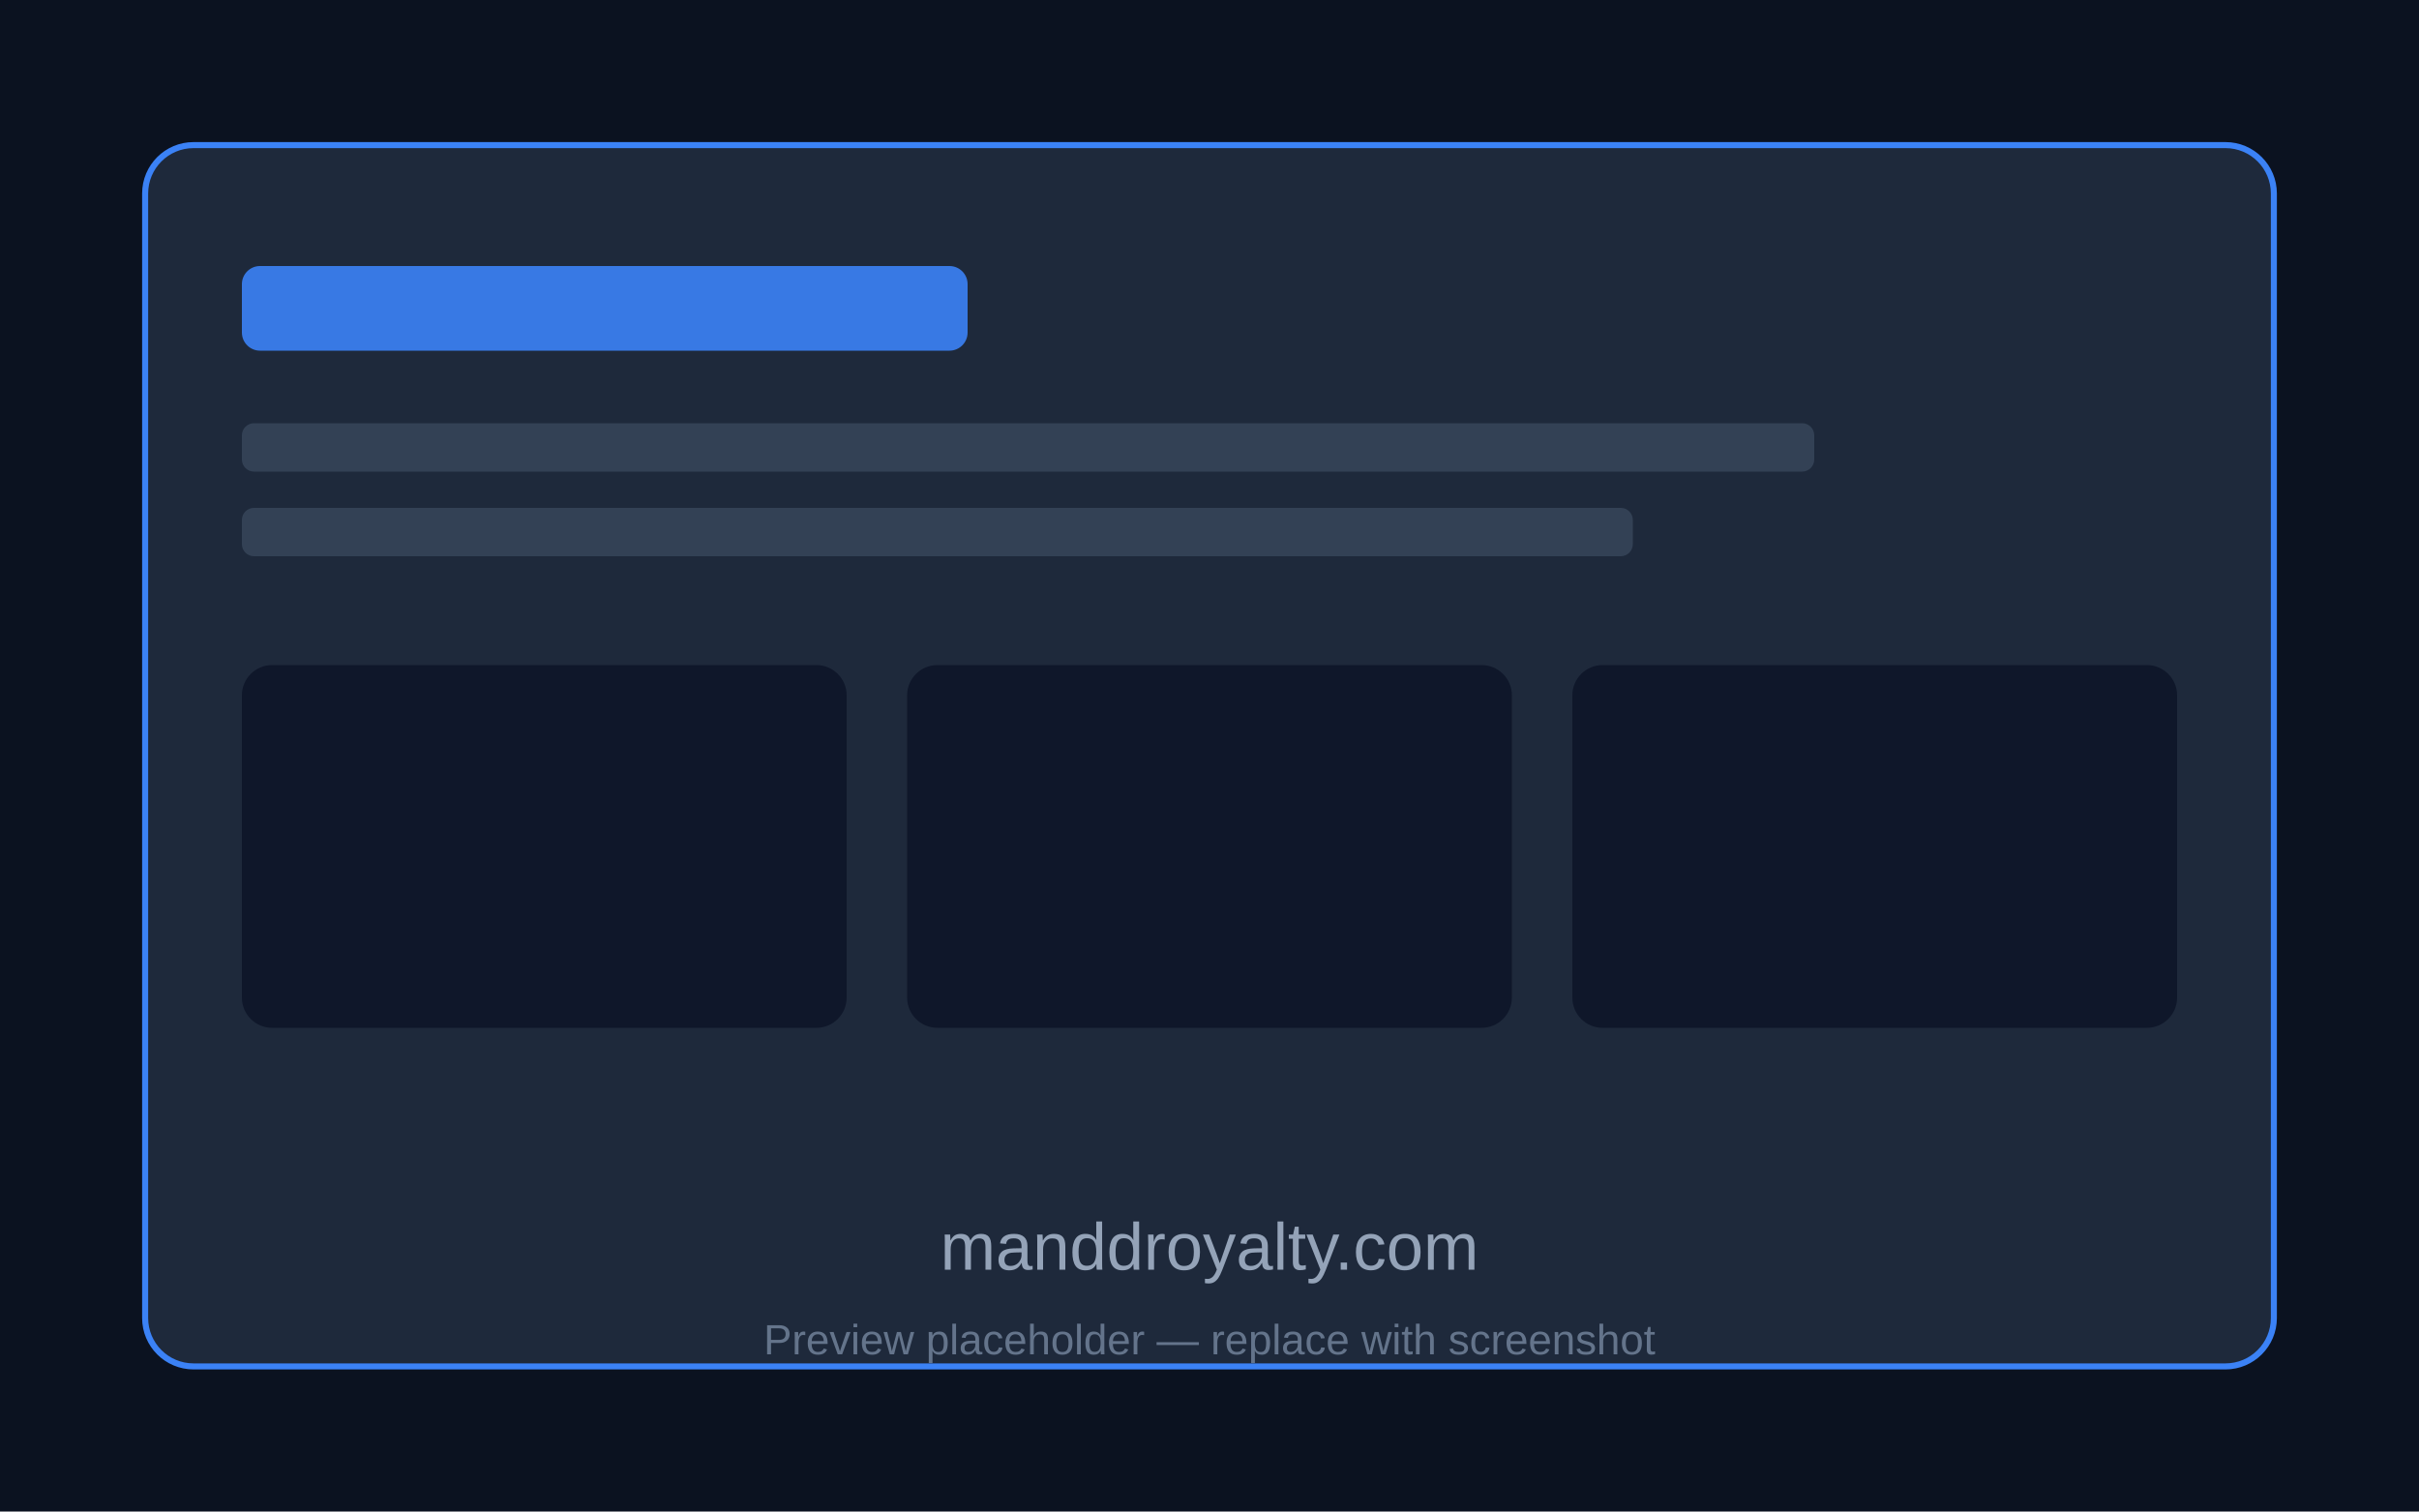
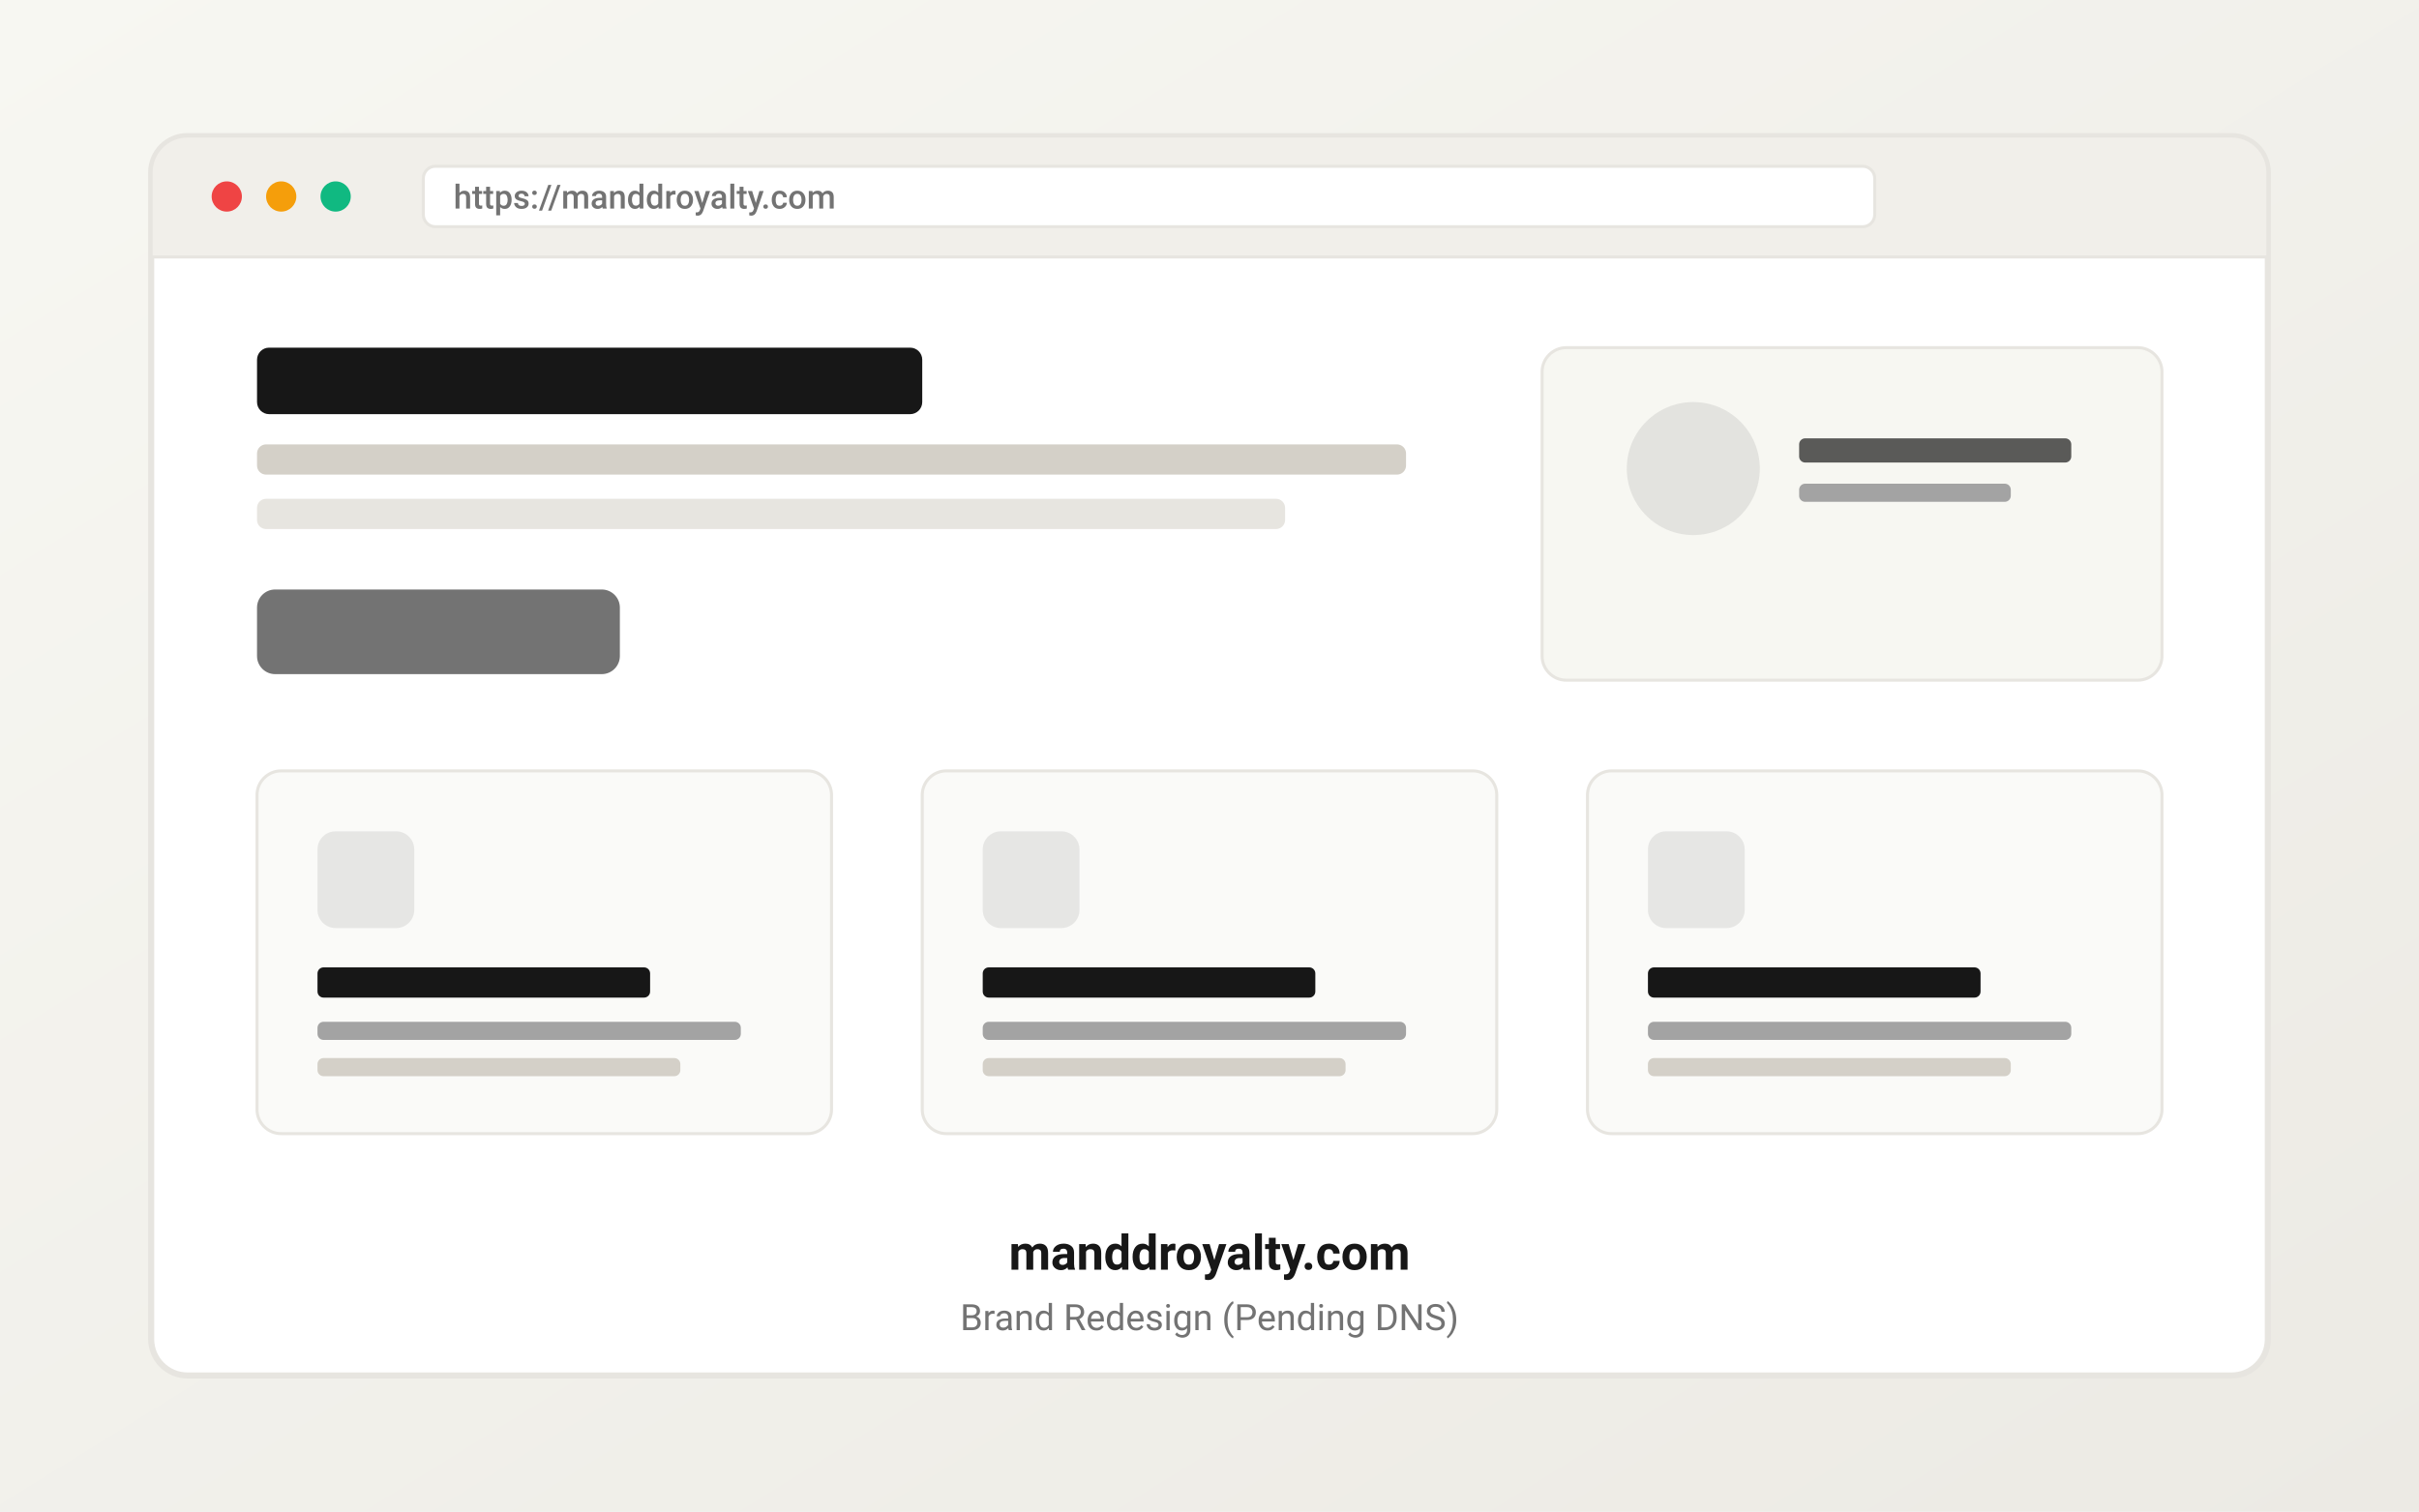
<svg xmlns="http://www.w3.org/2000/svg" width="800" height="500" viewBox="0 0 800 500">
-   <rect width="800" height="500" fill="#0B1220" />
-   <rect x="48" y="48" width="704" height="404" rx="16" fill="#1E293B" stroke="#3B82F6" stroke-width="2" />
-   <rect x="80" y="88" width="240" height="28" rx="6" fill="#3B82F6" opacity="0.9" />
-   <rect x="80" y="140" width="520" height="16" rx="4" fill="#334155" />
-   <rect x="80" y="168" width="460" height="16" rx="4" fill="#334155" />
-   <rect x="80" y="220" width="200" height="120" rx="10" fill="#0F172A" />
-   <rect x="300" y="220" width="200" height="120" rx="10" fill="#0F172A" />
-   <rect x="520" y="220" width="200" height="120" rx="10" fill="#0F172A" />
-   <text x="400" y="420" text-anchor="middle" fill="#94A3B8" font-family="Arial,sans-serif" font-size="22">manddroyalty.com</text>
-   <text x="400" y="448" text-anchor="middle" fill="#64748B" font-family="Arial,sans-serif" font-size="14">Preview placeholder — replace with screenshot</text>
+   <defs>
+     <linearGradient id="bg-manddroyalty" x1="0" y1="0" x2="1" y2="1">
+       <stop offset="0%" stop-color="#F7F7F2" />
+       <stop offset="100%" stop-color="#ECEAE4" />
+     </linearGradient>
+   </defs>
+   <rect width="800" height="500" fill="url(#bg-manddroyalty)" />
+   <rect x="50" y="45" width="700" height="410" rx="12" fill="#FFFFFF" stroke="#E7E5E0" stroke-width="2" />
+   <path d="M 50 57 A 12 12 0 0 1 62 45 L 738 45 A 12 12 0 0 1 750 57 L 750 85 L 50 85 Z" fill="#F1EFEA" stroke="#E7E5E0" stroke-width="1" />
+   <circle cx="75" cy="65" r="5" fill="#EF4444" />
+   <circle cx="93" cy="65" r="5" fill="#F59E0B" />
+   <circle cx="111" cy="65" r="5" fill="#10B981" />
+   <rect x="140" y="55" width="480" height="20" rx="4" fill="#FFFFFF" stroke="#E7E5E0" stroke-width="1" />
+   <text x="150" y="69" fill="#737373" font-family="-apple-system,BlinkMacSystemFont,Segoe UI,Roboto,sans-serif" font-size="11" font-weight="500">https://manddroyalty.com</text>
+   <rect x="85" y="115" width="220" height="22" rx="4" fill="#171717" />
+   <rect x="85" y="147" width="380" height="10" rx="3" fill="#D4D0C8" />
+   <rect x="85" y="165" width="340" height="10" rx="3" fill="#E7E5E0" />
+   <rect x="85" y="195" width="120" height="28" rx="6" fill="#737373" />
+   <rect x="510" y="115" width="205" height="110" rx="8" fill="#F7F7F2" stroke="#E7E5E0" stroke-width="1" />
+   <circle cx="560" cy="155" r="22" fill="#737373" opacity="0.15" />
+   <rect x="595" y="145" width="90" height="8" rx="2" fill="#171717" opacity="0.7" />
+   <rect x="595" y="160" width="70" height="6" rx="2" fill="#A3A3A3" />
+   <rect x="85" y="255" width="190" height="120" rx="8" fill="#FAFAF8" stroke="#E7E5E0" stroke-width="1" />
+   <rect x="105" y="275" width="32" height="32" rx="6" fill="#737373" opacity="0.15" />
+   <rect x="105" y="320" width="110" height="10" rx="2" fill="#171717" />
+   <rect x="105" y="338" width="140" height="6" rx="2" fill="#A3A3A3" />
+   <rect x="105" y="350" width="120" height="6" rx="2" fill="#D4D0C8" />
+   <rect x="305" y="255" width="190" height="120" rx="8" fill="#FAFAF8" stroke="#E7E5E0" stroke-width="1" />
+   <rect x="325" y="275" width="32" height="32" rx="6" fill="#737373" opacity="0.15" />
+   <rect x="325" y="320" width="110" height="10" rx="2" fill="#171717" />
+   <rect x="325" y="338" width="140" height="6" rx="2" fill="#A3A3A3" />
+   <rect x="325" y="350" width="120" height="6" rx="2" fill="#D4D0C8" />
+   <rect x="525" y="255" width="190" height="120" rx="8" fill="#FAFAF8" stroke="#E7E5E0" stroke-width="1" />
+   <rect x="545" y="275" width="32" height="32" rx="6" fill="#737373" opacity="0.15" />
+   <rect x="545" y="320" width="110" height="10" rx="2" fill="#171717" />
+   <rect x="545" y="338" width="140" height="6" rx="2" fill="#A3A3A3" />
+   <rect x="545" y="350" width="120" height="6" rx="2" fill="#D4D0C8" />
+   <text x="400" y="420" text-anchor="middle" fill="#171717" font-family="-apple-system,BlinkMacSystemFont,Segoe UI,Roboto,sans-serif" font-size="16" font-weight="600">manddroyalty.com</text>
+   <text x="400" y="440" text-anchor="middle" fill="#737373" font-family="-apple-system,BlinkMacSystemFont,Segoe UI,Roboto,sans-serif" font-size="12">Brand Redesign (Pending DNS)</text>
</svg>
